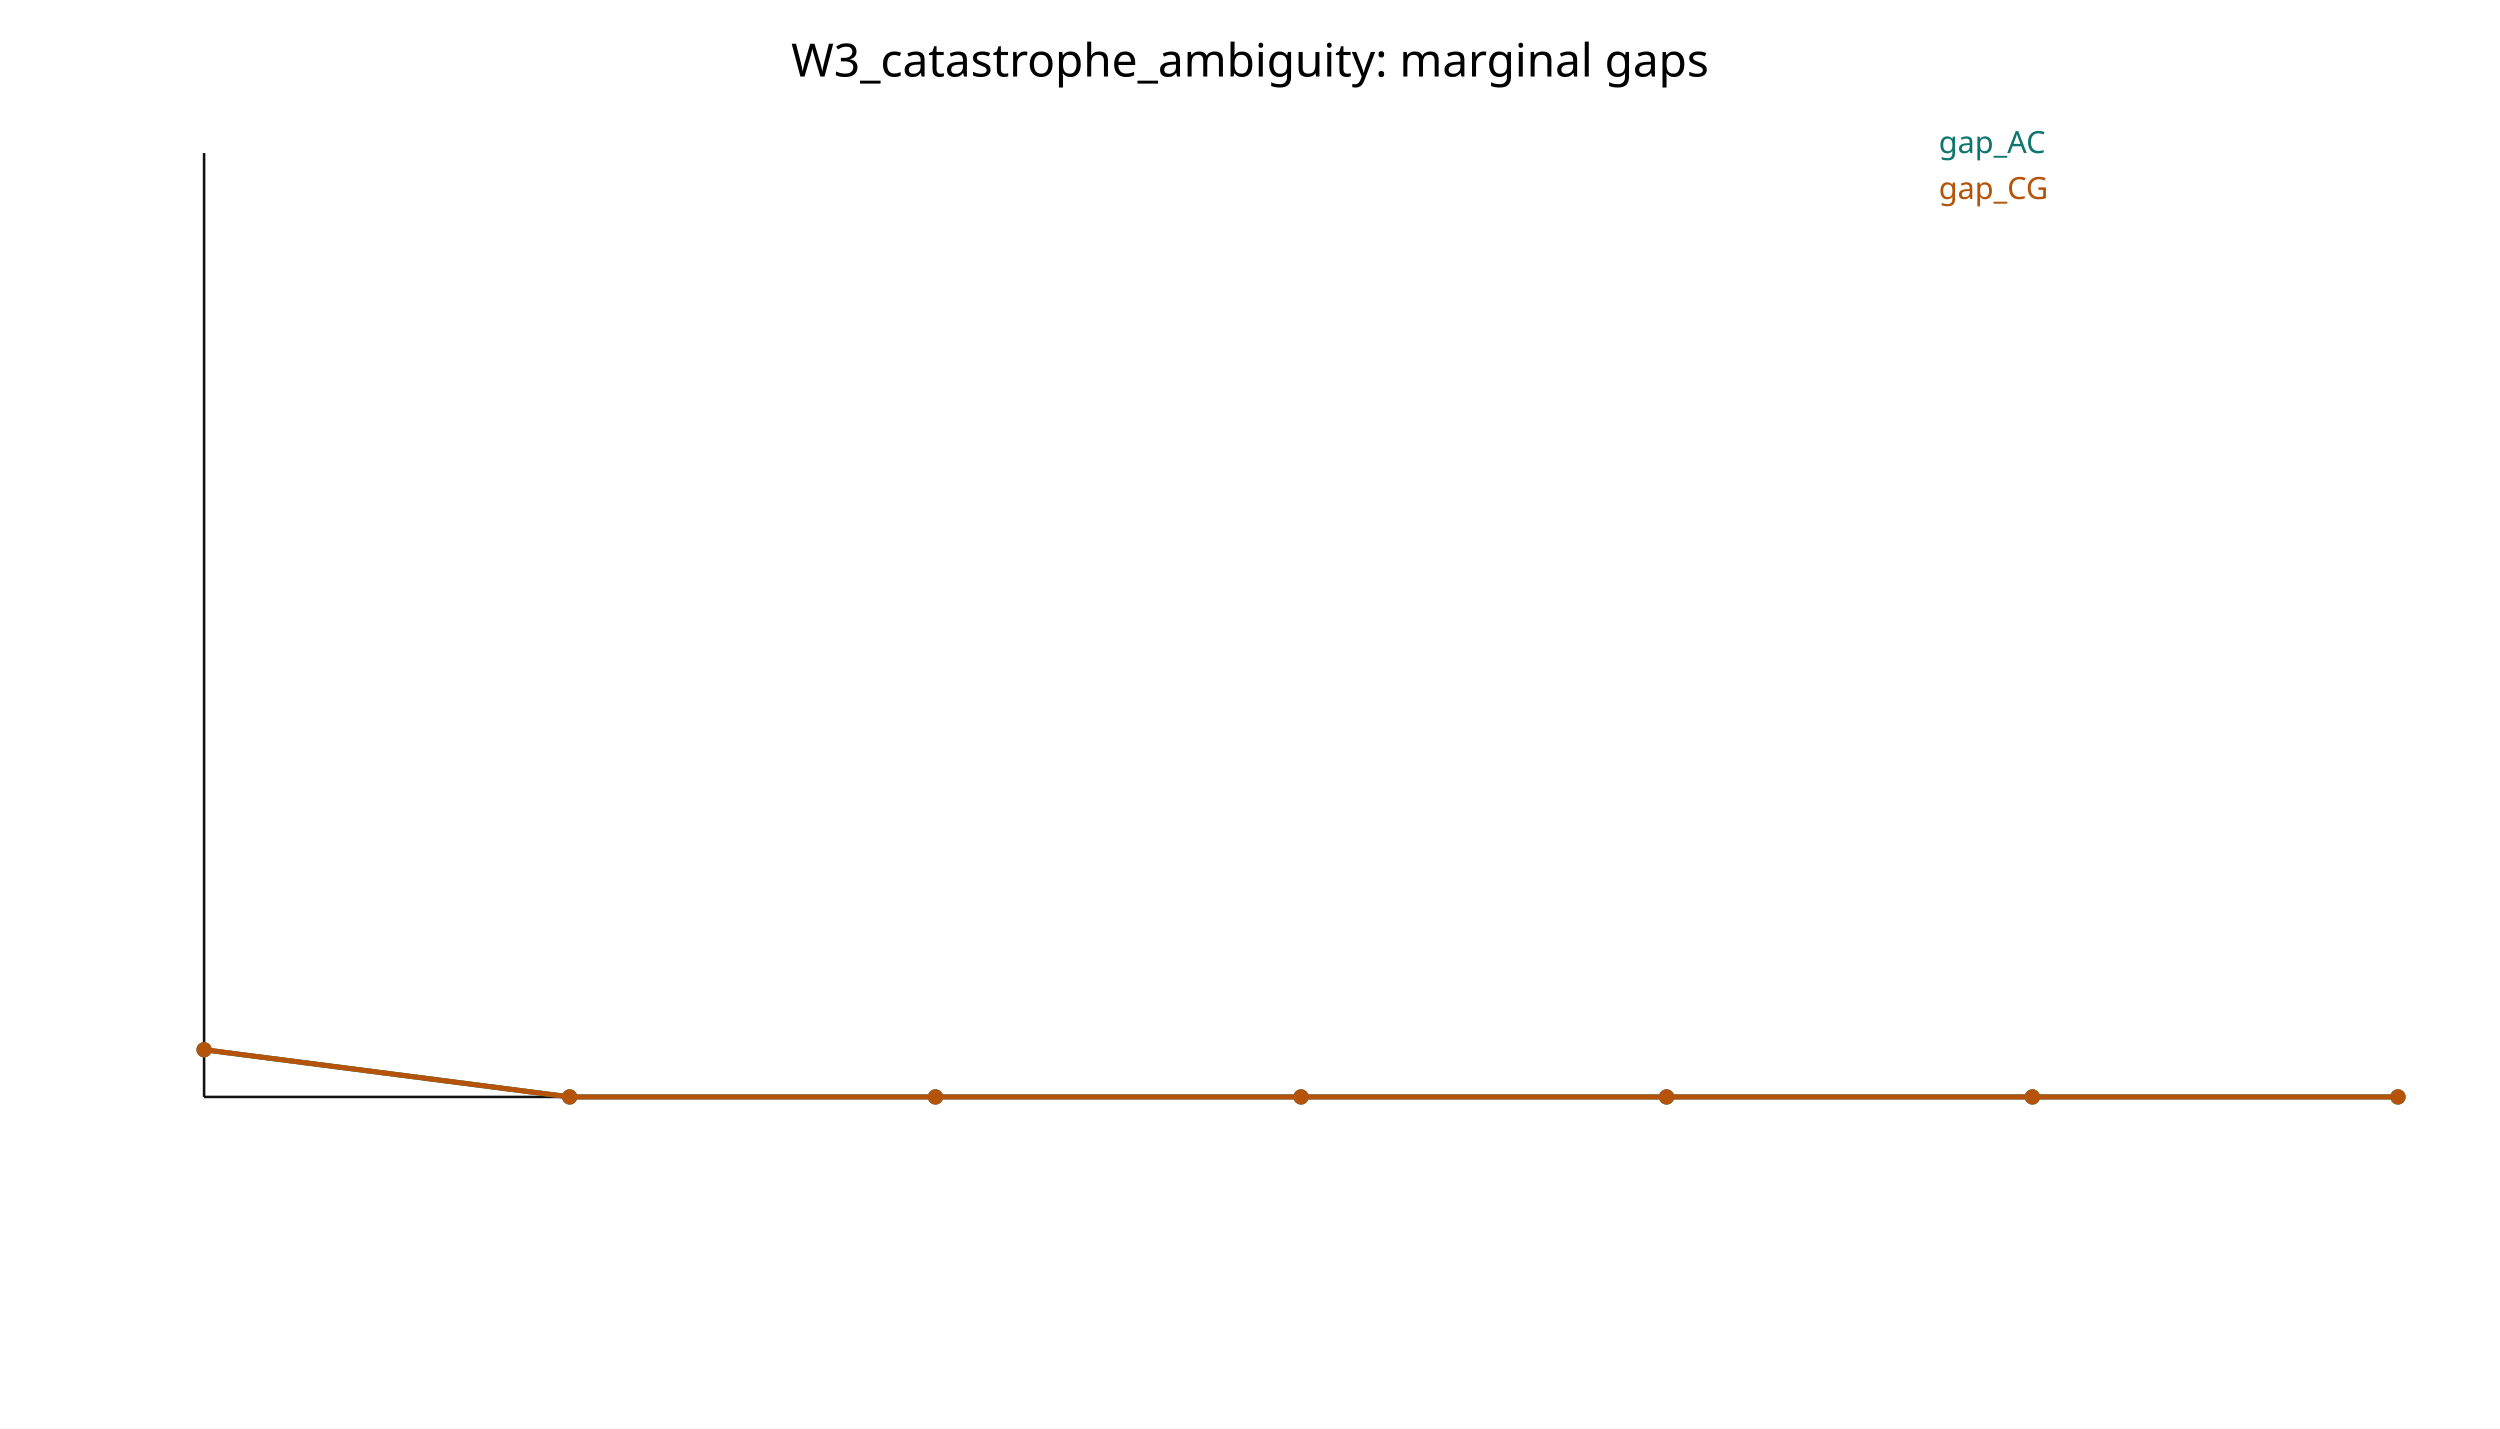
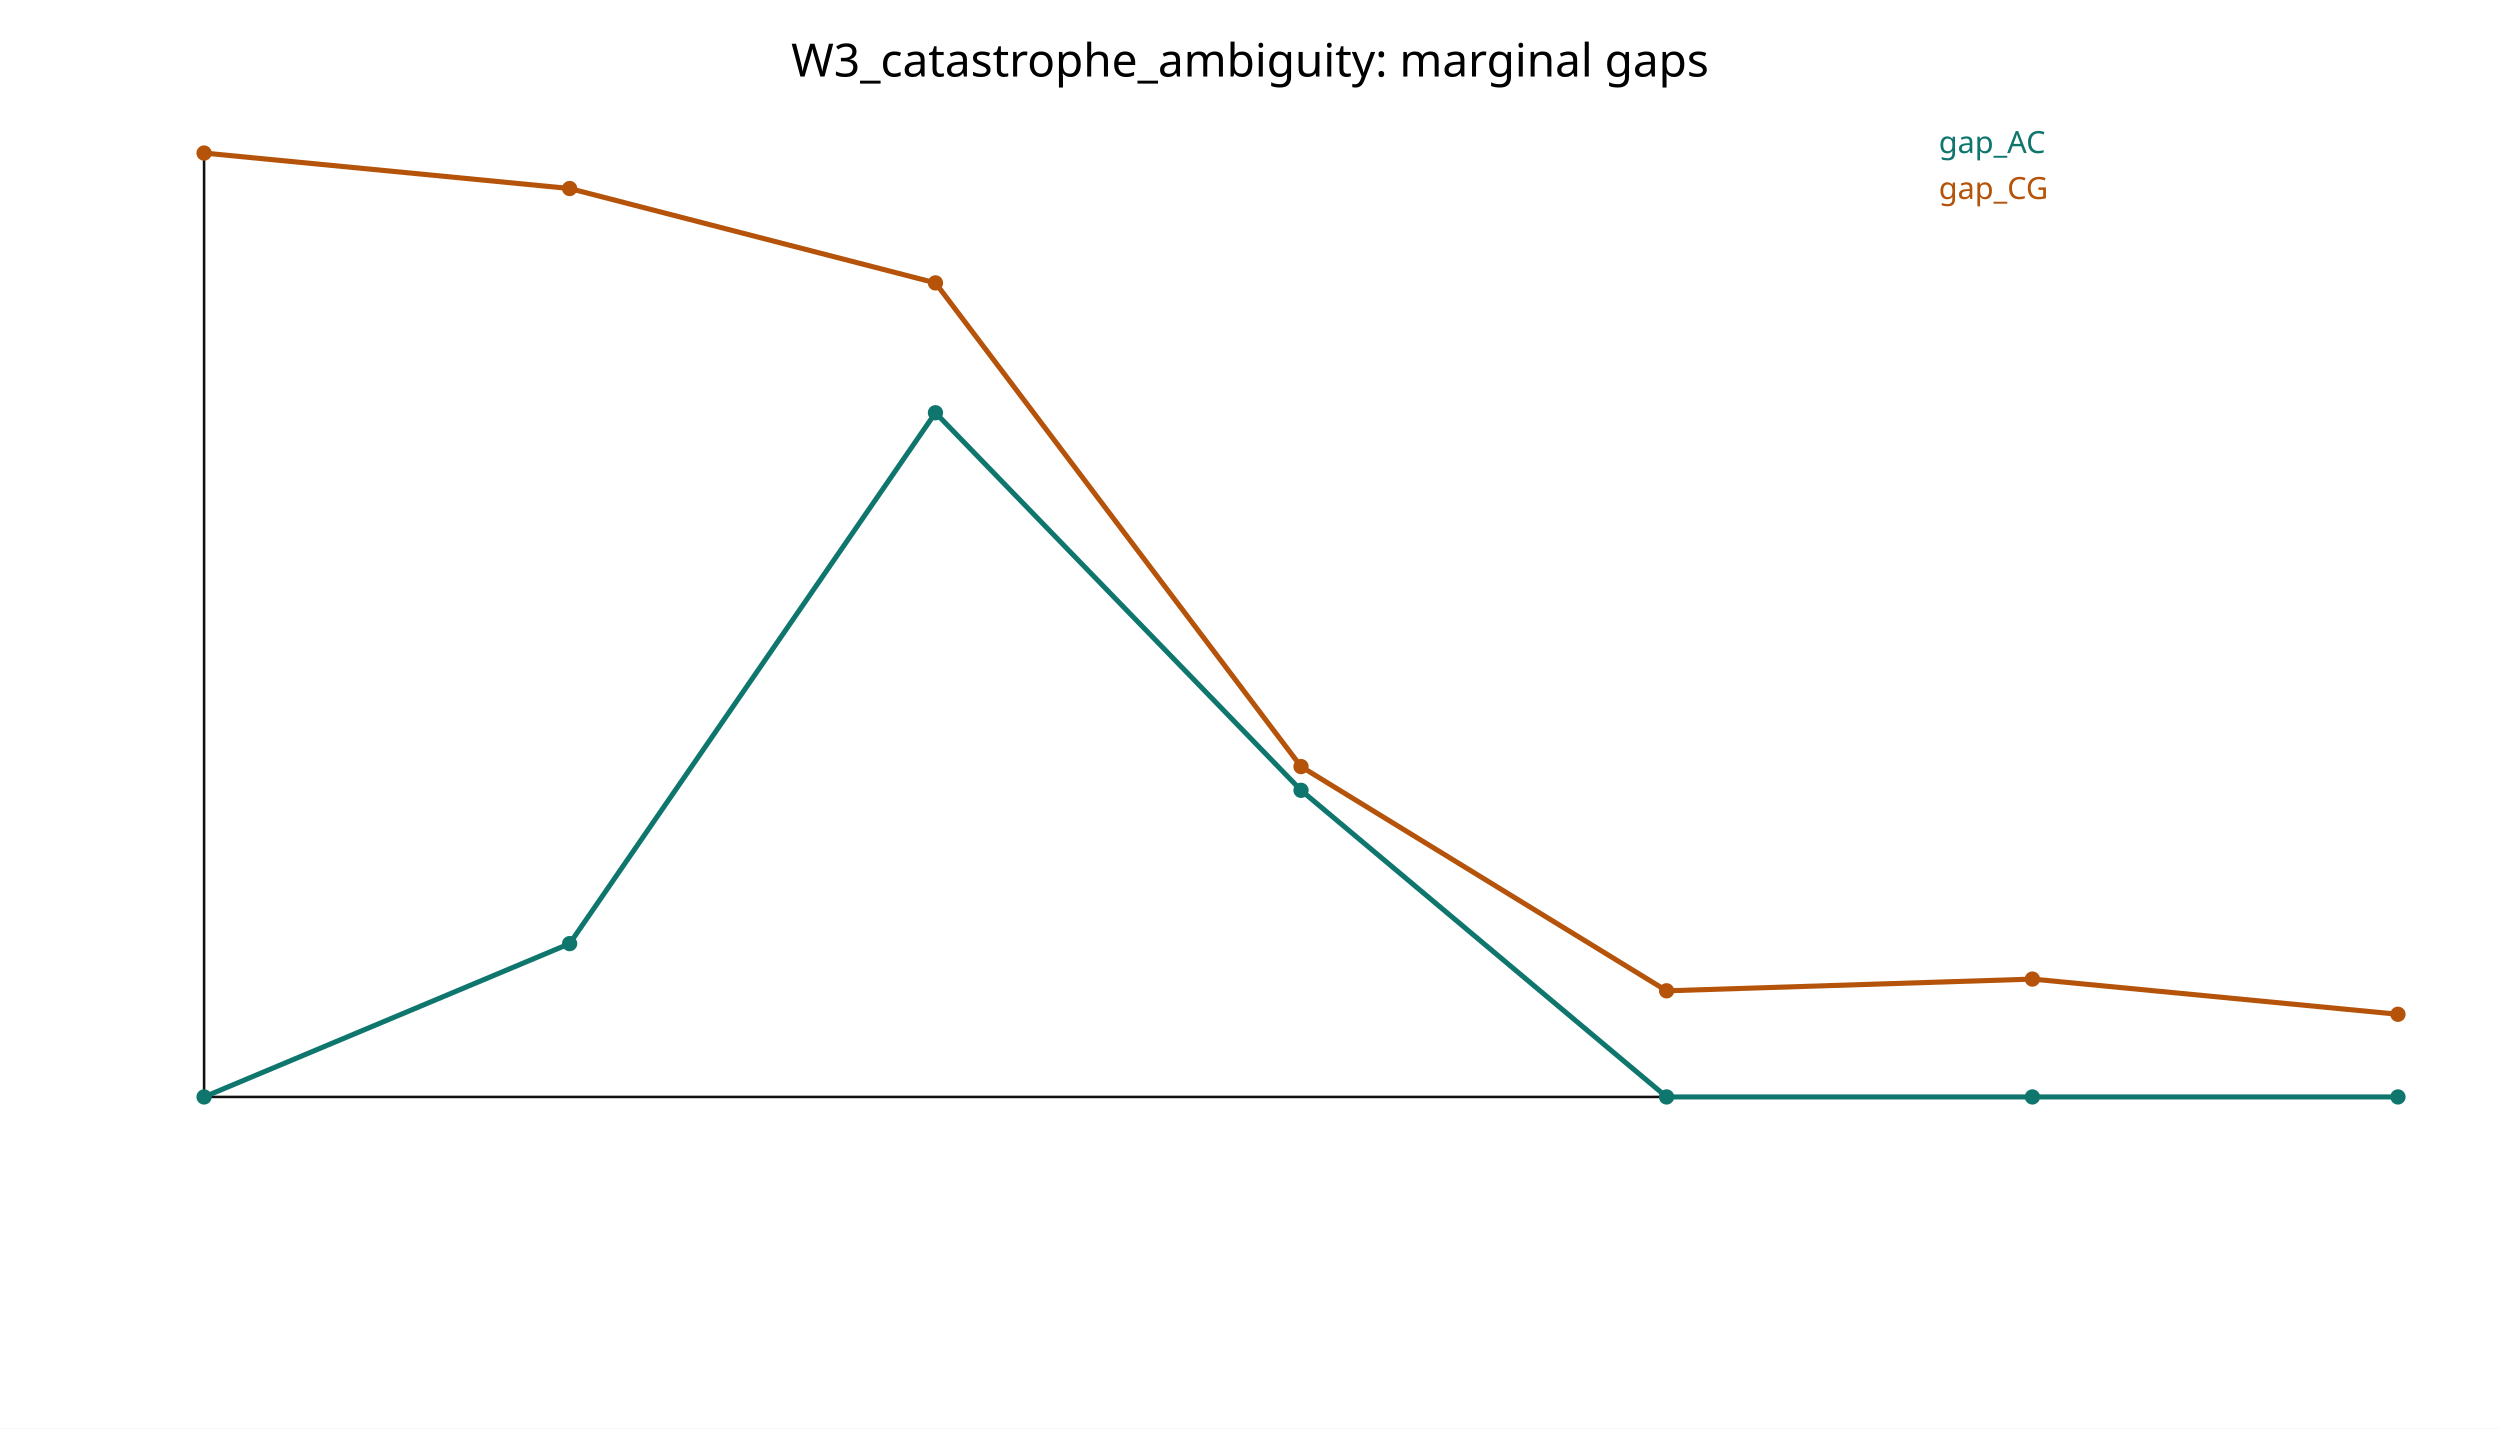
<svg xmlns="http://www.w3.org/2000/svg" width="980" height="560" viewBox="0 0 980 560">
  <rect width="100%" height="100%" fill="white" />
  <text x="490.0" y="30" text-anchor="middle" font-family="sans-serif" font-size="18">W3_catastrophe_ambiguity: marginal gaps</text>
  <line x1="80" y1="430" x2="940" y2="430" stroke="#111" />
  <line x1="80" y1="60" x2="80" y2="430" stroke="#111" />
-   <path d="M 80.0 411.5 L 223.3 430.0 L 366.7 430.0 L 510.0 430.0 L 653.3 430.0 L 796.7 430.0 L 940.0 430.0" fill="none" stroke="#0f766e" stroke-width="2" />
-   <circle cx="80.0" cy="411.5" r="3" fill="#0f766e" />
-   <circle cx="223.3" cy="430.0" r="3" fill="#0f766e" />
-   <circle cx="366.7" cy="430.0" r="3" fill="#0f766e" />
-   <circle cx="510.0" cy="430.0" r="3" fill="#0f766e" />
+   <path d="M 80.0 430.0 L 223.3 369.9 L 366.7 161.8 L 510.0 309.8 L 653.3 430.0 L 796.7 430.0 L 940.0 430.0" fill="none" stroke="#0f766e" stroke-width="2" />
+   <circle cx="80.0" cy="430.0" r="3" fill="#0f766e" />
+   <circle cx="223.3" cy="369.9" r="3" fill="#0f766e" />
+   <circle cx="366.7" cy="161.8" r="3" fill="#0f766e" />
+   <circle cx="510.0" cy="309.8" r="3" fill="#0f766e" />
  <circle cx="653.3" cy="430.0" r="3" fill="#0f766e" />
  <circle cx="796.7" cy="430.0" r="3" fill="#0f766e" />
  <circle cx="940.0" cy="430.0" r="3" fill="#0f766e" />
  <text x="760" y="60" font-family="sans-serif" font-size="12" fill="#0f766e">gap_AC</text>
-   <path d="M 80.0 411.5 L 223.3 430.0 L 366.7 430.0 L 510.0 430.0 L 653.3 430.0 L 796.7 430.0 L 940.0 430.0" fill="none" stroke="#b45309" stroke-width="2" />
-   <circle cx="80.0" cy="411.5" r="3" fill="#b45309" />
-   <circle cx="223.3" cy="430.0" r="3" fill="#b45309" />
-   <circle cx="366.7" cy="430.0" r="3" fill="#b45309" />
-   <circle cx="510.0" cy="430.0" r="3" fill="#b45309" />
-   <circle cx="653.3" cy="430.0" r="3" fill="#b45309" />
-   <circle cx="796.7" cy="430.0" r="3" fill="#b45309" />
-   <circle cx="940.0" cy="430.0" r="3" fill="#b45309" />
+   <path d="M 80.0 60.0 L 223.3 73.9 L 366.7 110.9 L 510.0 300.5 L 653.3 388.4 L 796.7 383.8 L 940.0 397.6" fill="none" stroke="#b45309" stroke-width="2" />
+   <circle cx="80.0" cy="60.0" r="3" fill="#b45309" />
+   <circle cx="223.3" cy="73.9" r="3" fill="#b45309" />
+   <circle cx="366.7" cy="110.9" r="3" fill="#b45309" />
+   <circle cx="510.0" cy="300.5" r="3" fill="#b45309" />
+   <circle cx="653.3" cy="388.4" r="3" fill="#b45309" />
+   <circle cx="796.7" cy="383.8" r="3" fill="#b45309" />
+   <circle cx="940.0" cy="397.6" r="3" fill="#b45309" />
  <text x="760" y="78" font-family="sans-serif" font-size="12" fill="#b45309">gap_CG</text>
</svg>
